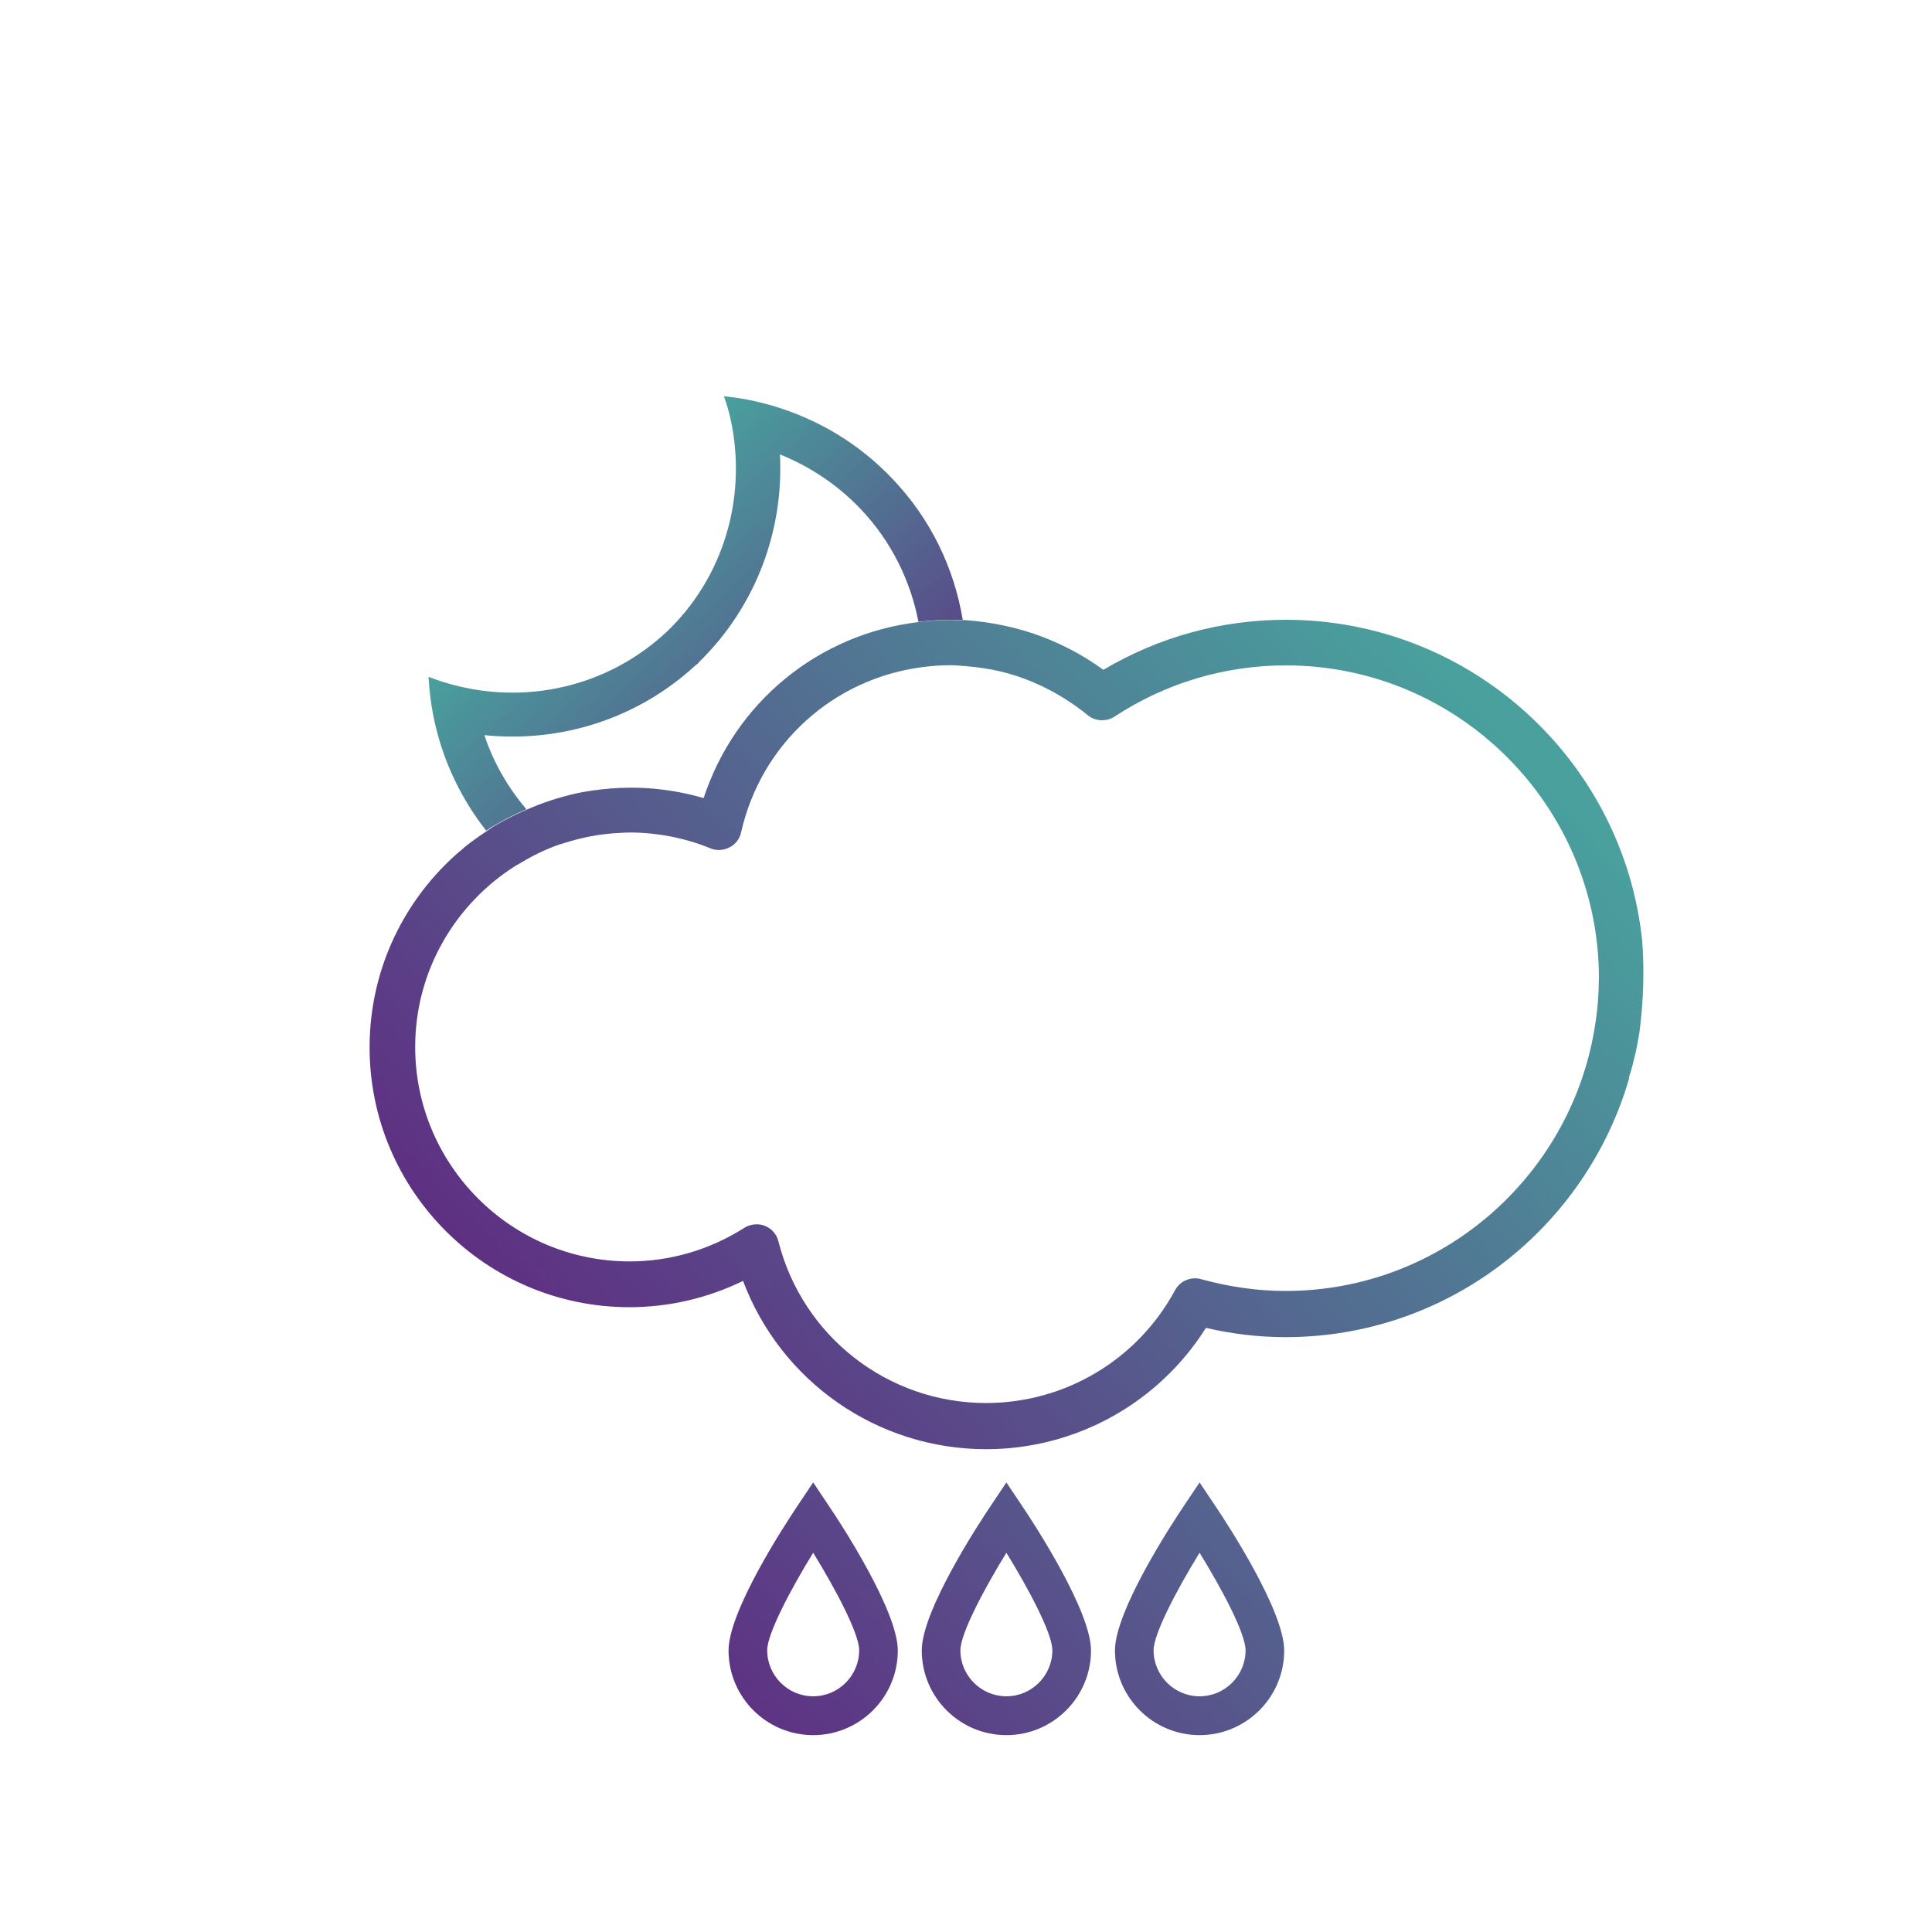
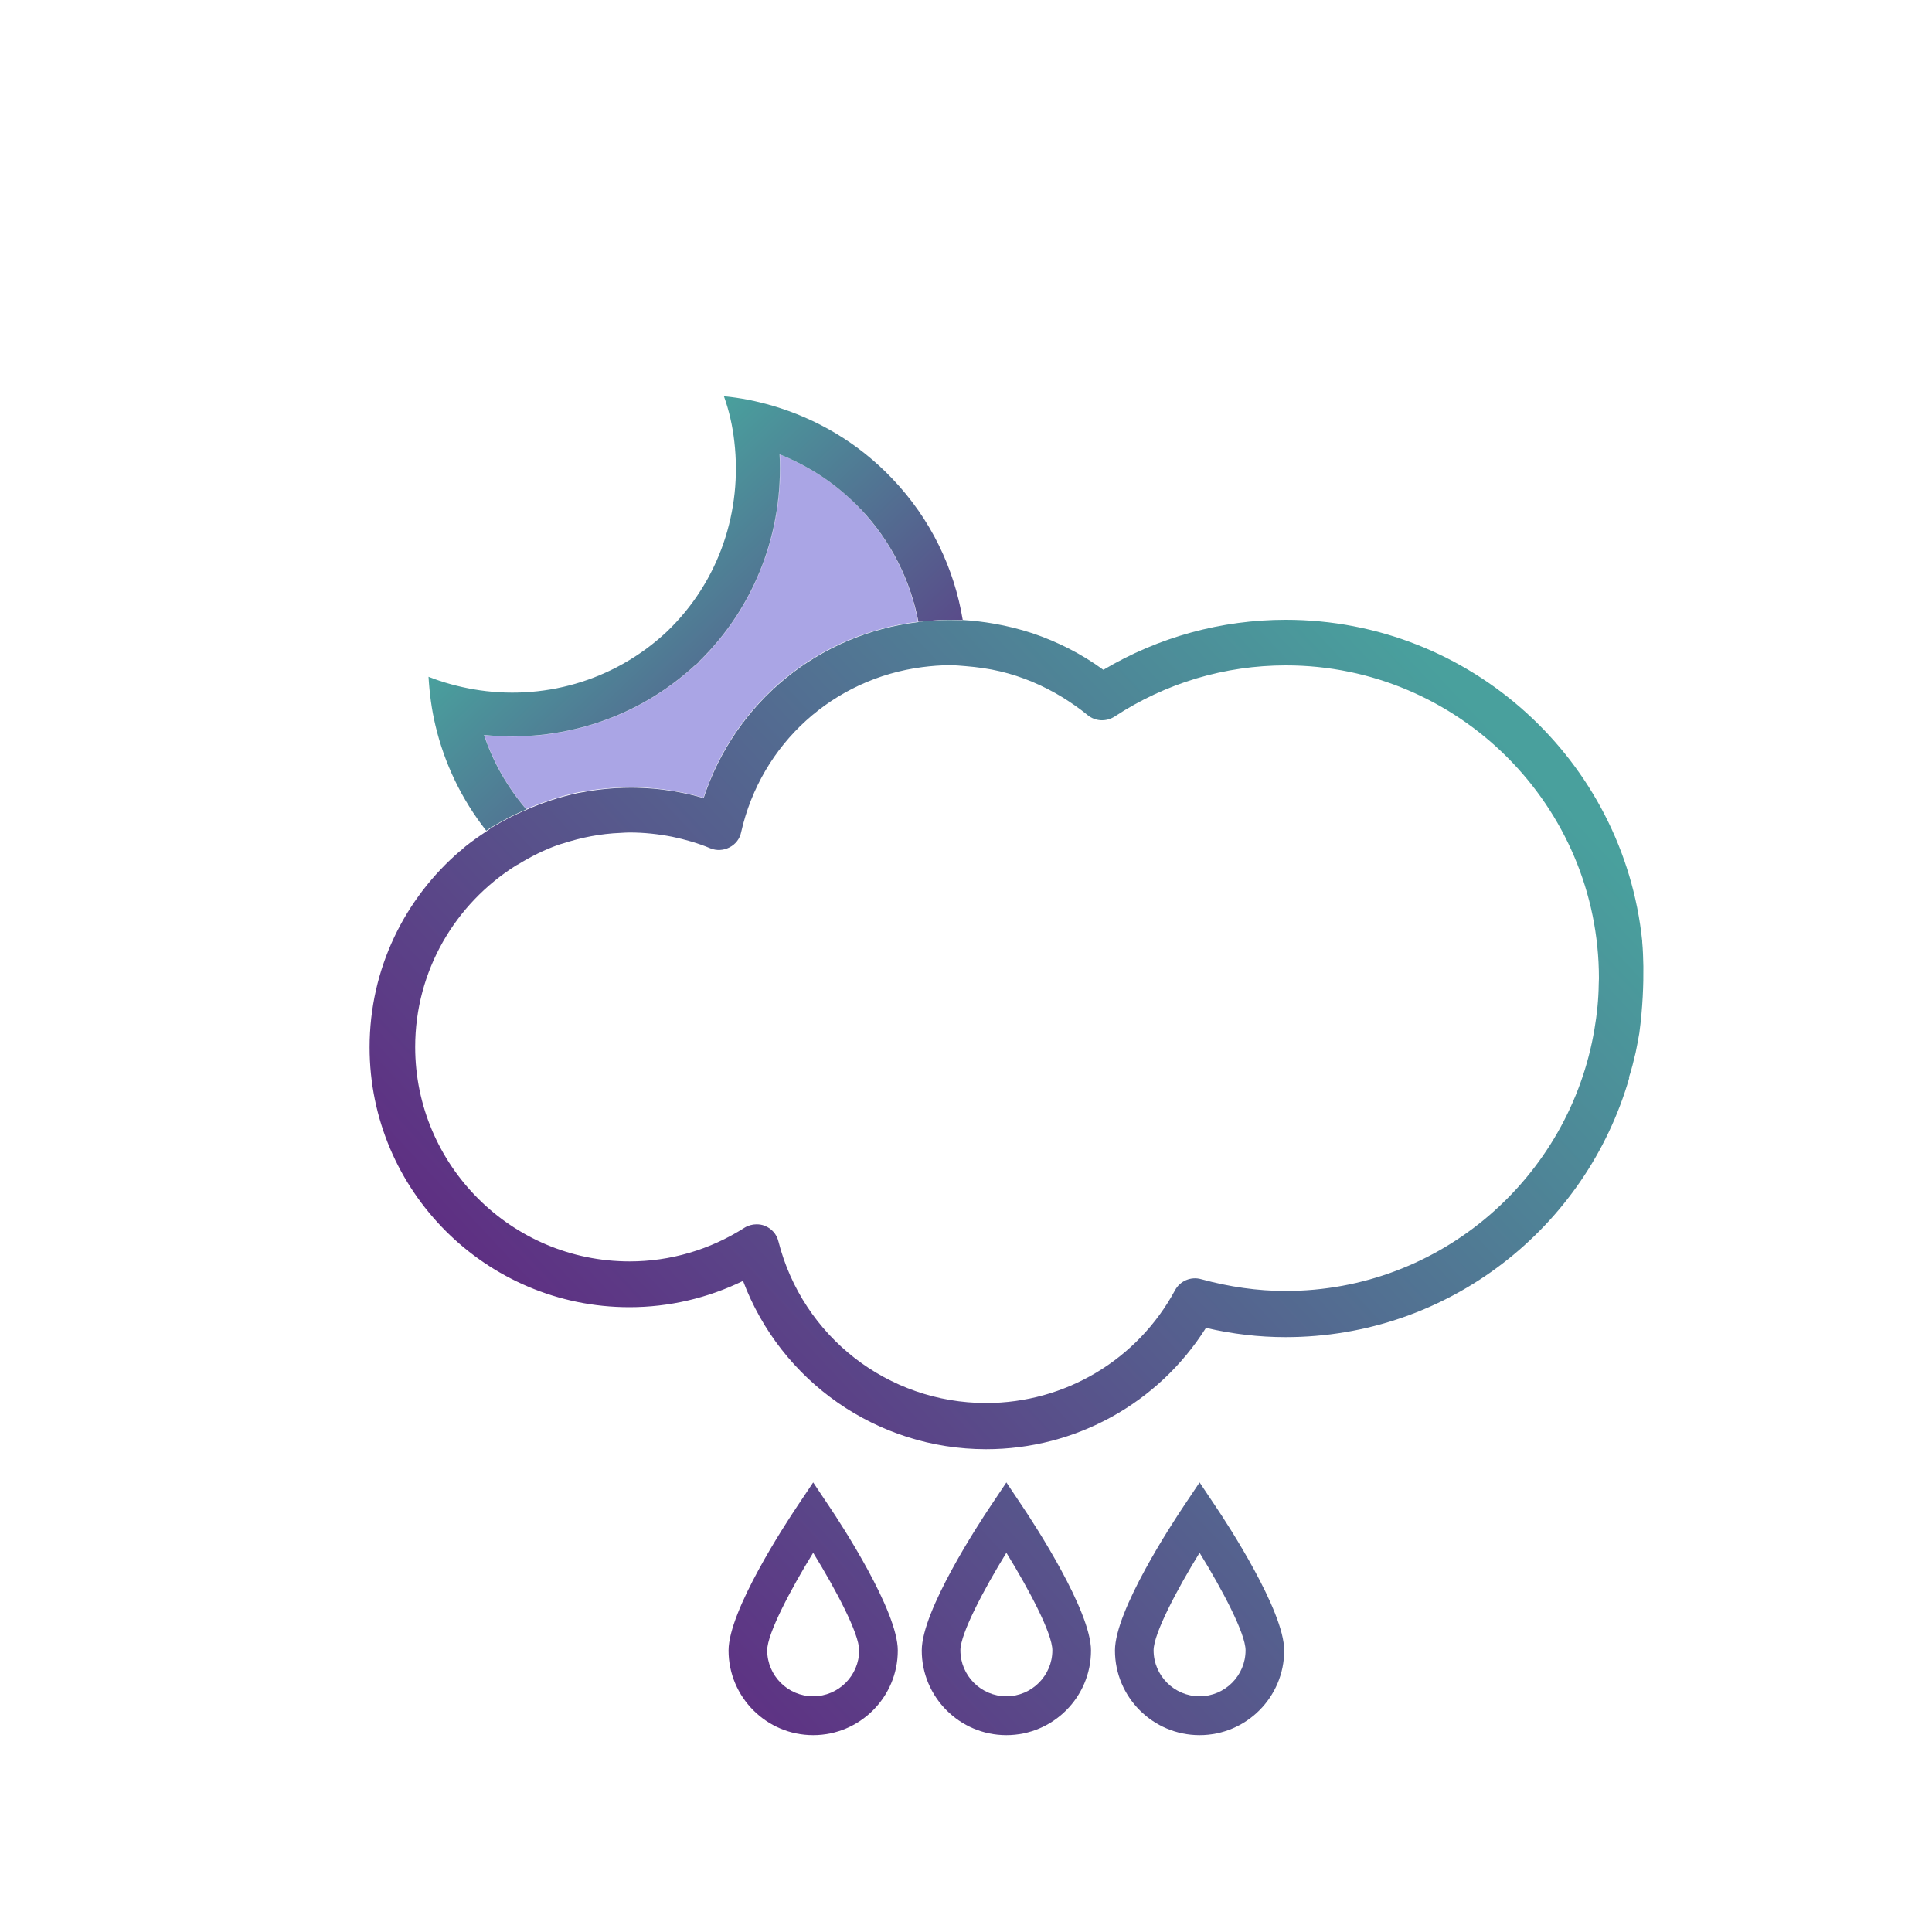
<svg xmlns="http://www.w3.org/2000/svg" version="1.1" id="Layer_1" x="0px" y="0px" viewBox="0 0 100 100" style="enable-background:new 0 0 100 100;" xml:space="preserve">
  <style type="text/css">
	.st0{fill:url(#SVGID_1_);}
	.st1{fill:url(#SVGID_2_);}
	.st2{fill:url(#SVGID_3_);}
- 	.st3{fill:none;}
+ 	.st3{fill:#AAA5E5;}
	.st4{fill:url(#SVGID_4_);}
	.st5{fill:url(#SVGID_5_);}
+ 	.st6{fill:url(#SVGID_6_);}
</style>
  <g>
-     <linearGradient id="SVGID_1_" gradientUnits="userSpaceOnUse" x1="40.374" y1="95.005" x2="83.163" y2="55.058">
+     <linearGradient id="SVGID_1_" gradientUnits="userSpaceOnUse" x1="40.378" y1="6.991" x2="83.167" y2="46.938" gradientTransform="matrix(1 0 0 -1 0 102)">
      <stop offset="0" style="stop-color:#5F2C82" />
      <stop offset="1" style="stop-color:#49A09D" />
    </linearGradient>
    <path class="st0" d="M52.09,76.73l-0.83,1.24c-0.59,0.88-3.55,5.39-3.55,7.46c0,2.41,1.96,4.38,4.38,4.38   c2.41,0,4.38-1.96,4.38-4.38c0-2.06-2.95-6.57-3.55-7.46L52.09,76.73z M52.09,87.8c-1.31,0-2.38-1.07-2.38-2.38   c0-0.86,1.21-3.15,2.38-5.05c1.17,1.9,2.38,4.18,2.38,5.05C54.47,86.73,53.4,87.8,52.09,87.8z" />
-     <linearGradient id="SVGID_2_" gradientUnits="userSpaceOnUse" x1="35.717" y1="90.017" x2="78.507" y2="50.07">
+     <linearGradient id="SVGID_2_" gradientUnits="userSpaceOnUse" x1="35.721" y1="11.979" x2="78.51" y2="51.926" gradientTransform="matrix(1 0 0 -1 0 102)">
      <stop offset="0" style="stop-color:#5F2C82" />
      <stop offset="1" style="stop-color:#49A09D" />
    </linearGradient>
    <path class="st1" d="M42.09,76.73l-0.83,1.24c-0.59,0.88-3.55,5.39-3.55,7.46c0,2.41,1.96,4.38,4.38,4.38   c2.41,0,4.38-1.96,4.38-4.38c0-2.06-2.95-6.57-3.55-7.46L42.09,76.73z M42.09,87.8c-1.31,0-2.38-1.07-2.38-2.38   c0-0.86,1.21-3.15,2.38-5.05c1.17,1.9,2.38,4.18,2.38,5.05C44.47,86.73,43.4,87.8,42.09,87.8z" />
-     <linearGradient id="SVGID_3_" gradientUnits="userSpaceOnUse" x1="45.031" y1="99.994" x2="87.82" y2="60.046">
+     <linearGradient id="SVGID_3_" gradientUnits="userSpaceOnUse" x1="45.035" y1="2.003" x2="87.824" y2="41.95" gradientTransform="matrix(1 0 0 -1 0 102)">
      <stop offset="0" style="stop-color:#5F2C82" />
      <stop offset="1" style="stop-color:#49A09D" />
    </linearGradient>
    <path class="st2" d="M62.09,76.73l-0.83,1.24c-0.59,0.88-3.55,5.39-3.55,7.46c0,2.41,1.96,4.38,4.38,4.38   c2.41,0,4.38-1.96,4.38-4.38c0-2.06-2.95-6.57-3.55-7.46L62.09,76.73z M62.09,87.8c-1.31,0-2.38-1.07-2.38-2.38   c0-0.86,1.21-3.15,2.38-5.05c1.17,1.9,2.38,4.18,2.38,5.05C64.47,86.73,63.4,87.8,62.09,87.8z" />
  </g>
-   <g>
-     <path class="st3" d="M33.81,40.8C33.81,40.8,33.81,40.8,33.81,40.8c0.88,0.08,1.75,0.24,2.6,0.49c1.63-4.97,5.94-8.49,11.11-9.11   c-0.41-2.13-1.4-4.17-3-5.85c-1.21-1.28-2.65-2.2-4.17-2.82c0.2,3.9-1.2,7.85-4.21,10.77l0.01,0.01c-0.02,0.02-0.04,0.04-0.07,0.06   c-0.01,0.01-0.04,0.03-0.05,0.05l-0.01-0.01c-3.07,2.85-7.09,4.05-10.97,3.65c0.46,1.38,1.19,2.68,2.18,3.84   c0.77-0.33,1.64-0.64,2.64-0.86C30.82,40.84,32.21,40.66,33.81,40.8z" />
-     <linearGradient id="SVGID_4_" gradientUnits="userSpaceOnUse" x1="38.206" y1="13.295" x2="61.286" y2="13.295" gradientTransform="matrix(-0.6888 -0.7249 0.7249 -0.6888 62.4153 81.3389)">
-       <stop offset="0" style="stop-color:#5F2C82" />
-       <stop offset="1" style="stop-color:#49A09D" />
-     </linearGradient>
-     <path class="st4" d="M25.5,42.78c0.15-0.09,0.31-0.18,0.47-0.27c0.38-0.21,0.81-0.42,1.28-0.62c-0.99-1.16-1.72-2.46-2.18-3.84   c3.88,0.4,7.9-0.8,10.97-3.65l0.01,0.01c0.01-0.01,0.04-0.03,0.05-0.05c0.02-0.02,0.04-0.04,0.07-0.06l-0.01-0.01   c3-2.92,4.41-6.88,4.21-10.77c1.53,0.62,2.96,1.55,4.17,2.82c1.6,1.68,2.59,3.73,3,5.85c0.54-0.07,1.09-0.11,1.65-0.11   c0.2,0,0.41,0.01,0.61,0.02c-0.01-0.01-0.01-0.01-0.02-0.02c0.01,0,0.03,0,0.05,0c-0.44-2.66-1.65-5.22-3.65-7.31   c-1.76-1.85-3.91-3.1-6.2-3.77c-0.82-0.24-1.66-0.41-2.51-0.49c0.27,0.75,0.45,1.55,0.54,2.36c0.41,3.53-0.75,7.2-3.5,9.83   c-2.78,2.6-6.49,3.58-9.99,2.98c-0.8-0.14-1.58-0.35-2.34-0.65c0.05,0.85,0.16,1.69,0.36,2.53c0.46,1.94,1.34,3.8,2.63,5.44   c0.07-0.05,0.13-0.1,0.21-0.15C25.41,42.83,25.45,42.8,25.5,42.78z" />
-     <linearGradient id="SVGID_5_" gradientUnits="userSpaceOnUse" x1="30.195" y1="74.03" x2="73.458" y2="33.504">
-       <stop offset="0" style="stop-color:#5F2C82" />
-       <stop offset="1" style="stop-color:#49A09D" />
-     </linearGradient>
-     <path class="st5" d="M85.06,50.02c-0.01-0.42-0.02-0.85-0.06-1.26c0-0.02,0-0.03,0-0.05c-0.96-9.33-8.87-16.63-18.45-16.63   c-3.33,0-6.58,0.89-9.44,2.59c-1.12-0.82-2.36-1.45-3.66-1.89c-1.37-0.45-2.62-0.63-3.63-0.69c-0.01,0-0.03,0-0.05,0   c0.01,0.01,0.01,0.01,0.02,0.02c-0.2-0.01-0.41-0.02-0.61-0.02c-0.56,0-1.11,0.04-1.65,0.11c-5.17,0.62-9.48,4.14-11.11,9.11   c-0.85-0.25-1.72-0.41-2.6-0.49c0,0,0,0,0,0c-1.59-0.14-2.98,0.04-3.92,0.23c-1,0.22-1.88,0.52-2.64,0.86   c-0.47,0.2-0.9,0.41-1.28,0.62c-0.16,0.09-0.31,0.18-0.47,0.27c-0.04,0.03-0.08,0.05-0.12,0.08c-0.07,0.05-0.13,0.1-0.21,0.15   c-0.38,0.25-0.75,0.51-1.1,0.79c-0.16,0.14-0.25,0.22-0.25,0.23l-0.01-0.01c-2.87,2.46-4.69,6.1-4.69,10.17   c0,7.42,6.03,13.45,13.45,13.45c2.05,0,4.05-0.47,5.88-1.36c1.95,5.19,6.93,8.71,12.58,8.71c4.64,0,8.92-2.38,11.38-6.28   c1.37,0.32,2.75,0.48,4.12,0.48c8.45,0,15.56-5.68,17.79-13.42l-0.02-0.01c0.14-0.43,0.25-0.87,0.35-1.3   c0.07-0.33,0.13-0.66,0.19-1C85.03,52.14,85.07,50.93,85.06,50.02z M82.75,50.92c-0.01,0.8-0.09,1.58-0.22,2.34   c-1.28,7.67-7.95,13.56-15.99,13.56c-1.44,0-2.91-0.21-4.37-0.61c-0.53-0.15-1.09,0.09-1.35,0.57c-1.94,3.6-5.69,5.84-9.78,5.84   c-5.08,0-9.5-3.44-10.75-8.37c-0.09-0.37-0.35-0.66-0.7-0.8c-0.14-0.06-0.29-0.08-0.43-0.08c-0.22,0-0.44,0.06-0.63,0.18   c-1.79,1.14-3.84,1.74-5.94,1.74c-6.12,0-11.1-4.98-11.1-11.1c0-3.95,2.08-7.41,5.2-9.38c0.04-0.03,0.09-0.05,0.13-0.07   c0.65-0.4,1.34-0.75,2.08-1.01c0.08-0.03,0.16-0.05,0.23-0.07c0.95-0.31,1.95-0.51,3-0.55c0.16-0.01,0.31-0.02,0.47-0.02   c0.74,0,1.47,0.08,2.19,0.22c0.67,0.14,1.34,0.33,1.98,0.6c0.32,0.13,0.68,0.11,0.99-0.05c0.31-0.16,0.53-0.44,0.6-0.78   c1.04-4.61,4.8-7.96,9.38-8.55c0.47-0.06,0.95-0.1,1.44-0.1c0.27,0,0.54,0.03,0.81,0.05c0.6,0.05,1.19,0.13,1.78,0.27   c1.14,0.27,2.22,0.73,3.22,1.34c0.45,0.28,0.89,0.58,1.3,0.92c0.4,0.33,0.96,0.36,1.4,0.08c2.65-1.74,5.71-2.65,8.87-2.65   c8.93,0,16.2,7.27,16.2,16.2C82.76,50.73,82.75,50.82,82.75,50.92z" />
+   <g id="XMLID_1_">
+     <g>
+       <path class="st3" d="M29.87,41.02c-1,0.22-1.86,0.53-2.63,0.86c-0.98-1.16-1.71-2.45-2.17-3.83c3.88,0.4,7.89-0.8,10.96-3.65h0.01    l0.01,0.01c0.01-0.01,0.04-0.03,0.05-0.05c0.02-0.02,0.04-0.04,0.07-0.06l-0.01-0.01c3-2.92,4.41-6.88,4.21-10.77    c1.33,0.54,2.59,1.31,3.69,2.35c0.15,0.15,0.31,0.3,0.46,0.46c1.6,1.68,2.59,3.72,3,5.85c-5.17,0.62-9.48,4.14-11.11,9.11    c-0.85-0.25-1.72-0.41-2.6-0.49C32.21,40.66,30.82,40.84,29.87,41.02z" />
+       <linearGradient id="SVGID_4_" gradientUnits="userSpaceOnUse" x1="54.051" y1="36.585" x2="38.154" y2="19.855">
+         <stop offset="0" style="stop-color:#5F2C82" />
+         <stop offset="1" style="stop-color:#49A09D" />
+       </linearGradient>
+       <path class="st4" d="M49.79,32.09L49.79,32.09c0,0.01,0,0.01-0.01,0.01c0,0,0,0-0.01-0.01C49.78,32.09,49.79,32.09,49.79,32.09z" />
+       <path class="st3" d="M36.14,34.28c3.01-2.92,4.41-6.87,4.21-10.77c0.01,0,0.01,0.01,0.02,0.01c0.2,3.89-1.21,7.85-4.21,10.77    l0.01,0.01c-0.03,0.02-0.05,0.04-0.07,0.06c-0.01,0.02-0.04,0.04-0.05,0.05l-0.01-0.01c0.01-0.03,0.03-0.04,0.04-0.05    c0.03-0.02,0.05-0.04,0.07-0.06L36.14,34.28z" />
+       <path class="st3" d="M25.07,38.05c0.46,1.38,1.19,2.67,2.17,3.83h-0.01c-0.99-1.16-1.72-2.46-2.18-3.84    c3.88,0.4,7.9-0.8,10.97-3.65l0.01,0.01C32.96,37.25,28.95,38.45,25.07,38.05z" />
+       <linearGradient id="SVGID_5_" gradientUnits="userSpaceOnUse" x1="45.743" y1="44.48" x2="29.845" y2="27.75">
+         <stop offset="0" style="stop-color:#5F2C82" />
+         <stop offset="1" style="stop-color:#49A09D" />
+       </linearGradient>
+       <path class="st5" d="M25.17,43c-1.29-1.64-2.17-3.5-2.63-5.44c-0.2-0.84-0.31-1.68-0.36-2.53c0.76,0.3,1.54,0.51,2.34,0.65    c3.5,0.6,7.21-0.38,9.99-2.98c2.75-2.63,3.91-6.3,3.5-9.83c-0.09-0.81-0.27-1.61-0.54-2.36c0.85,0.08,1.69,0.25,2.51,0.49    c2.29,0.67,4.44,1.92,6.2,3.77c2,2.09,3.21,4.65,3.65,7.31c-0.02,0-0.04,0-0.05,0l0.01,0.01c0,0-0.01,0-0.02,0    c0.01,0.01,0.01,0.01,0.01,0.01c-0.19-0.01-0.4-0.02-0.59-0.02c-0.41,0-0.81,0.02-1.2,0.07c-0.11,0-0.21,0.01-0.31,0.03    c-0.05,0-0.09,0-0.14,0.01c-0.41-2.12-1.4-4.17-3-5.85c-0.01-0.01-0.01-0.01-0.02-0.01c-0.15-0.17-0.31-0.32-0.46-0.46    c-1.1-1.04-2.36-1.81-3.69-2.35c-0.01,0-0.01-0.01-0.02-0.01c0.2,3.9-1.2,7.85-4.21,10.77l0.01,0.01    c-0.02,0.02-0.04,0.04-0.07,0.06c-0.01,0.01-0.03,0.02-0.04,0.05h-0.01l-0.01-0.01c-3.07,2.85-7.09,4.05-10.97,3.65    c0.46,1.38,1.19,2.68,2.18,3.84h0.01l0.01,0.01c-0.47,0.2-0.9,0.41-1.28,0.62c-0.16,0.09-0.32,0.18-0.47,0.27    c-0.05,0.02-0.09,0.05-0.12,0.07C25.3,42.9,25.24,42.95,25.17,43z" />
+       <linearGradient id="SVGID_6_" gradientUnits="userSpaceOnUse" x1="30.215" y1="74.051" x2="73.439" y2="33.561">
+         <stop offset="0" style="stop-color:#5F2C82" />
+         <stop offset="1" style="stop-color:#49A09D" />
+       </linearGradient>
+       <path class="st6" d="M26.69,44.81c-3.12,1.97-5.2,5.43-5.2,9.38c0,6.12,4.98,11.1,11.1,11.1c2.1,0,4.15-0.6,5.94-1.74    c0.19-0.12,0.41-0.18,0.63-0.18c0.14,0,0.29,0.02,0.43,0.08c0.35,0.14,0.61,0.43,0.7,0.8c1.25,4.93,5.67,8.37,10.75,8.37    c4.09,0,7.84-2.24,9.78-5.84c0.26-0.48,0.82-0.72,1.35-0.57c1.46,0.4,2.93,0.61,4.37,0.61c8.04,0,14.71-5.89,15.99-13.56    c0.13-0.76,0.21-1.54,0.22-2.34c0-0.1,0.01-0.19,0.01-0.28c0-8.93-7.27-16.2-16.2-16.2c-3.16,0-6.22,0.91-8.87,2.65    c-0.44,0.28-1,0.25-1.4-0.08c-0.41-0.34-0.85-0.64-1.3-0.92c-1-0.61-2.08-1.07-3.22-1.34c-0.59-0.14-1.18-0.22-1.78-0.27    c-0.27-0.02-0.54-0.05-0.81-0.05c-0.49,0-0.97,0.04-1.44,0.1c-4.58,0.59-8.34,3.94-9.38,8.55c-0.07,0.34-0.29,0.62-0.6,0.78    c-0.31,0.16-0.67,0.18-0.99,0.05c-0.64-0.27-1.31-0.46-1.98-0.6c-0.72-0.14-1.45-0.22-2.19-0.22c-0.16,0-0.31,0.01-0.47,0.02    c-1.05,0.04-2.05,0.24-3,0.55c-0.07,0.02-0.15,0.04-0.23,0.07c-0.74,0.26-1.43,0.61-2.08,1.01    C26.78,44.76,26.73,44.78,26.69,44.81z M23.83,44.05c0-0.01,0.09-0.09,0.25-0.23c0.35-0.28,0.72-0.54,1.1-0.79    c0.08-0.05,0.14-0.1,0.21-0.15c0.04-0.03,0.08-0.05,0.12-0.08c0.16-0.09,0.31-0.18,0.47-0.27c0.38-0.21,0.81-0.42,1.28-0.62    c0.76-0.34,1.64-0.64,2.64-0.86c0.71-0.14,1.67-0.28,2.77-0.28c0.37,0,0.75,0.02,1.15,0.05c0.88,0.08,1.75,0.24,2.6,0.49    c1.63-4.97,5.94-8.49,11.11-9.11c0.05-0.01,0.1-0.01,0.15-0.02c0.1-0.02,0.2-0.03,0.31-0.03c0.39-0.04,0.79-0.06,1.19-0.06    c0.2,0,0.41,0.01,0.61,0.02c-0.01-0.01-0.01-0.01-0.01-0.01c0.01,0,0.01,0,0.02,0l-0.01-0.01c0.01,0,0.02,0,0.03,0    c1.01,0.06,2.26,0.24,3.63,0.69c1.3,0.44,2.54,1.07,3.66,1.89c2.86-1.7,6.11-2.59,9.44-2.59c9.58,0,17.49,7.3,18.45,16.63    c0,0.02,0,0.03,0,0.05c0.04,0.41,0.05,0.84,0.06,1.26c0.01,0.91-0.03,2.12-0.21,3.46c-0.06,0.34-0.12,0.67-0.19,1    c-0.1,0.43-0.21,0.87-0.35,1.3l0.02,0.01c-2.23,7.74-9.34,13.42-17.79,13.42c-1.37,0-2.75-0.16-4.12-0.48    c-2.46,3.9-6.74,6.28-11.38,6.28c-5.65,0-10.63-3.52-12.58-8.71c-1.83,0.89-3.83,1.36-5.88,1.36c-7.42,0-13.45-6.03-13.45-13.45    c0-4.07,1.82-7.71,4.69-10.17L23.83,44.05z" />
+     </g>
+     <g>
+ 	</g>
  </g>
</svg>
